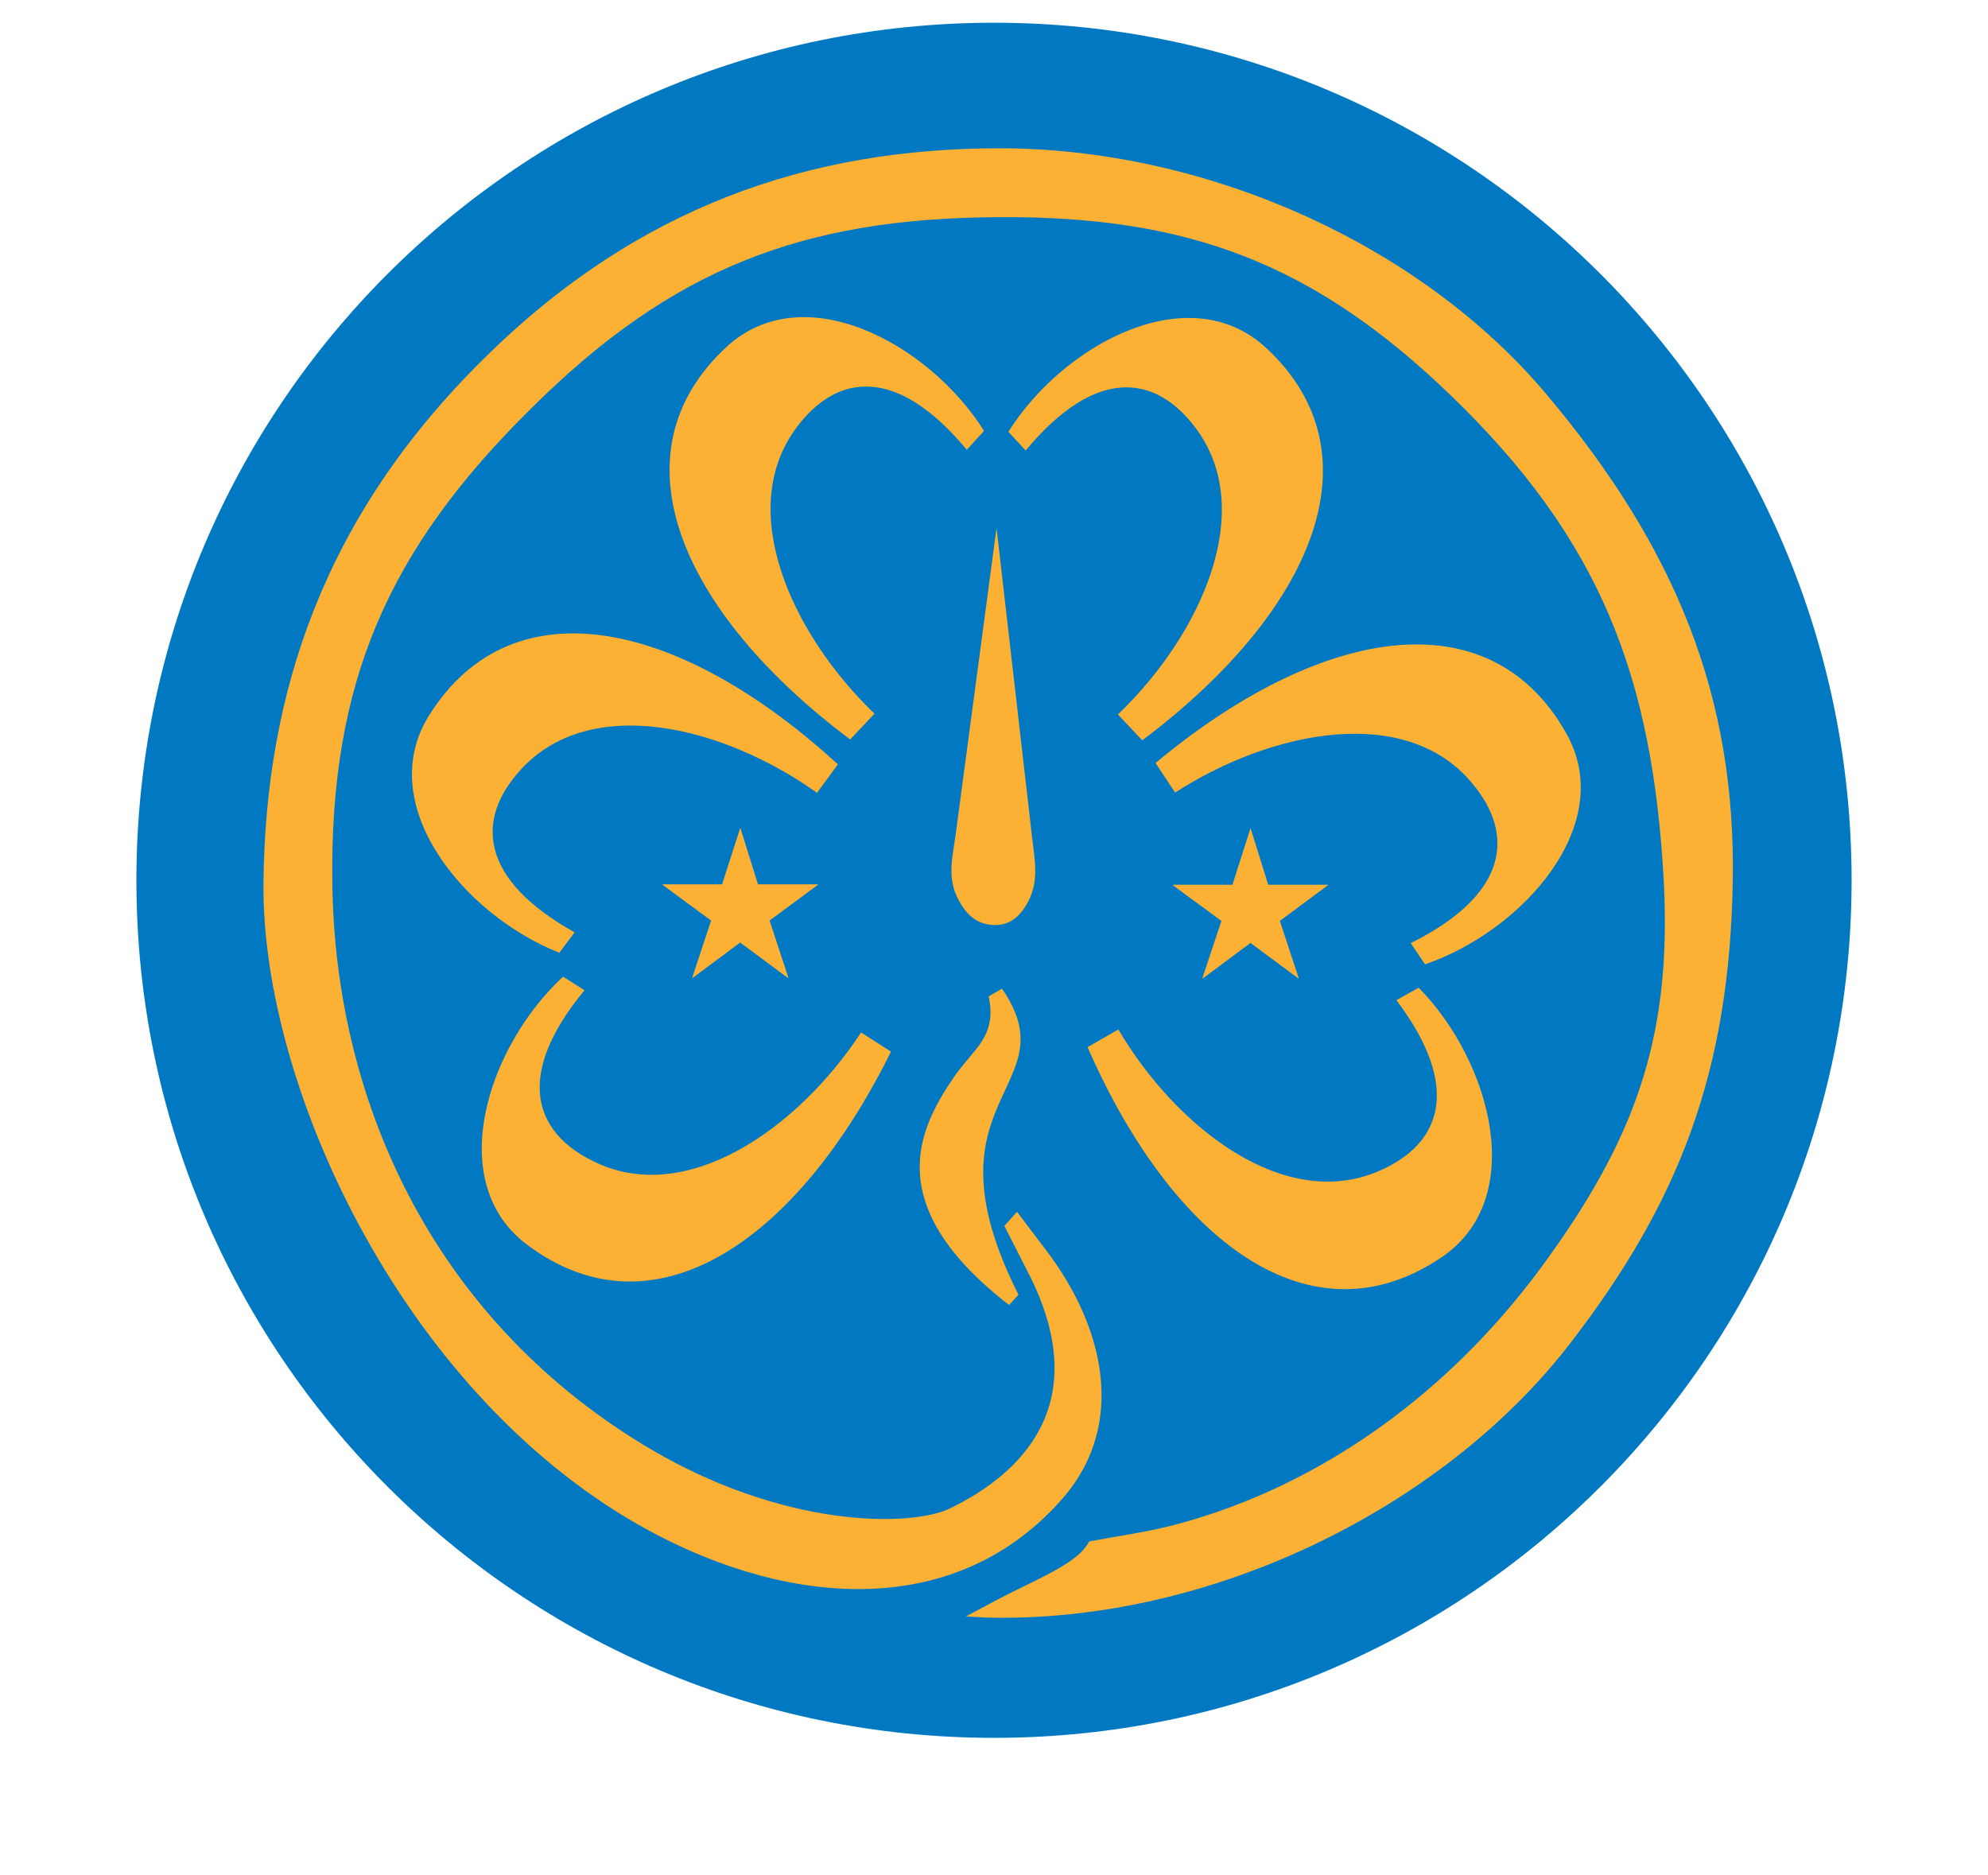
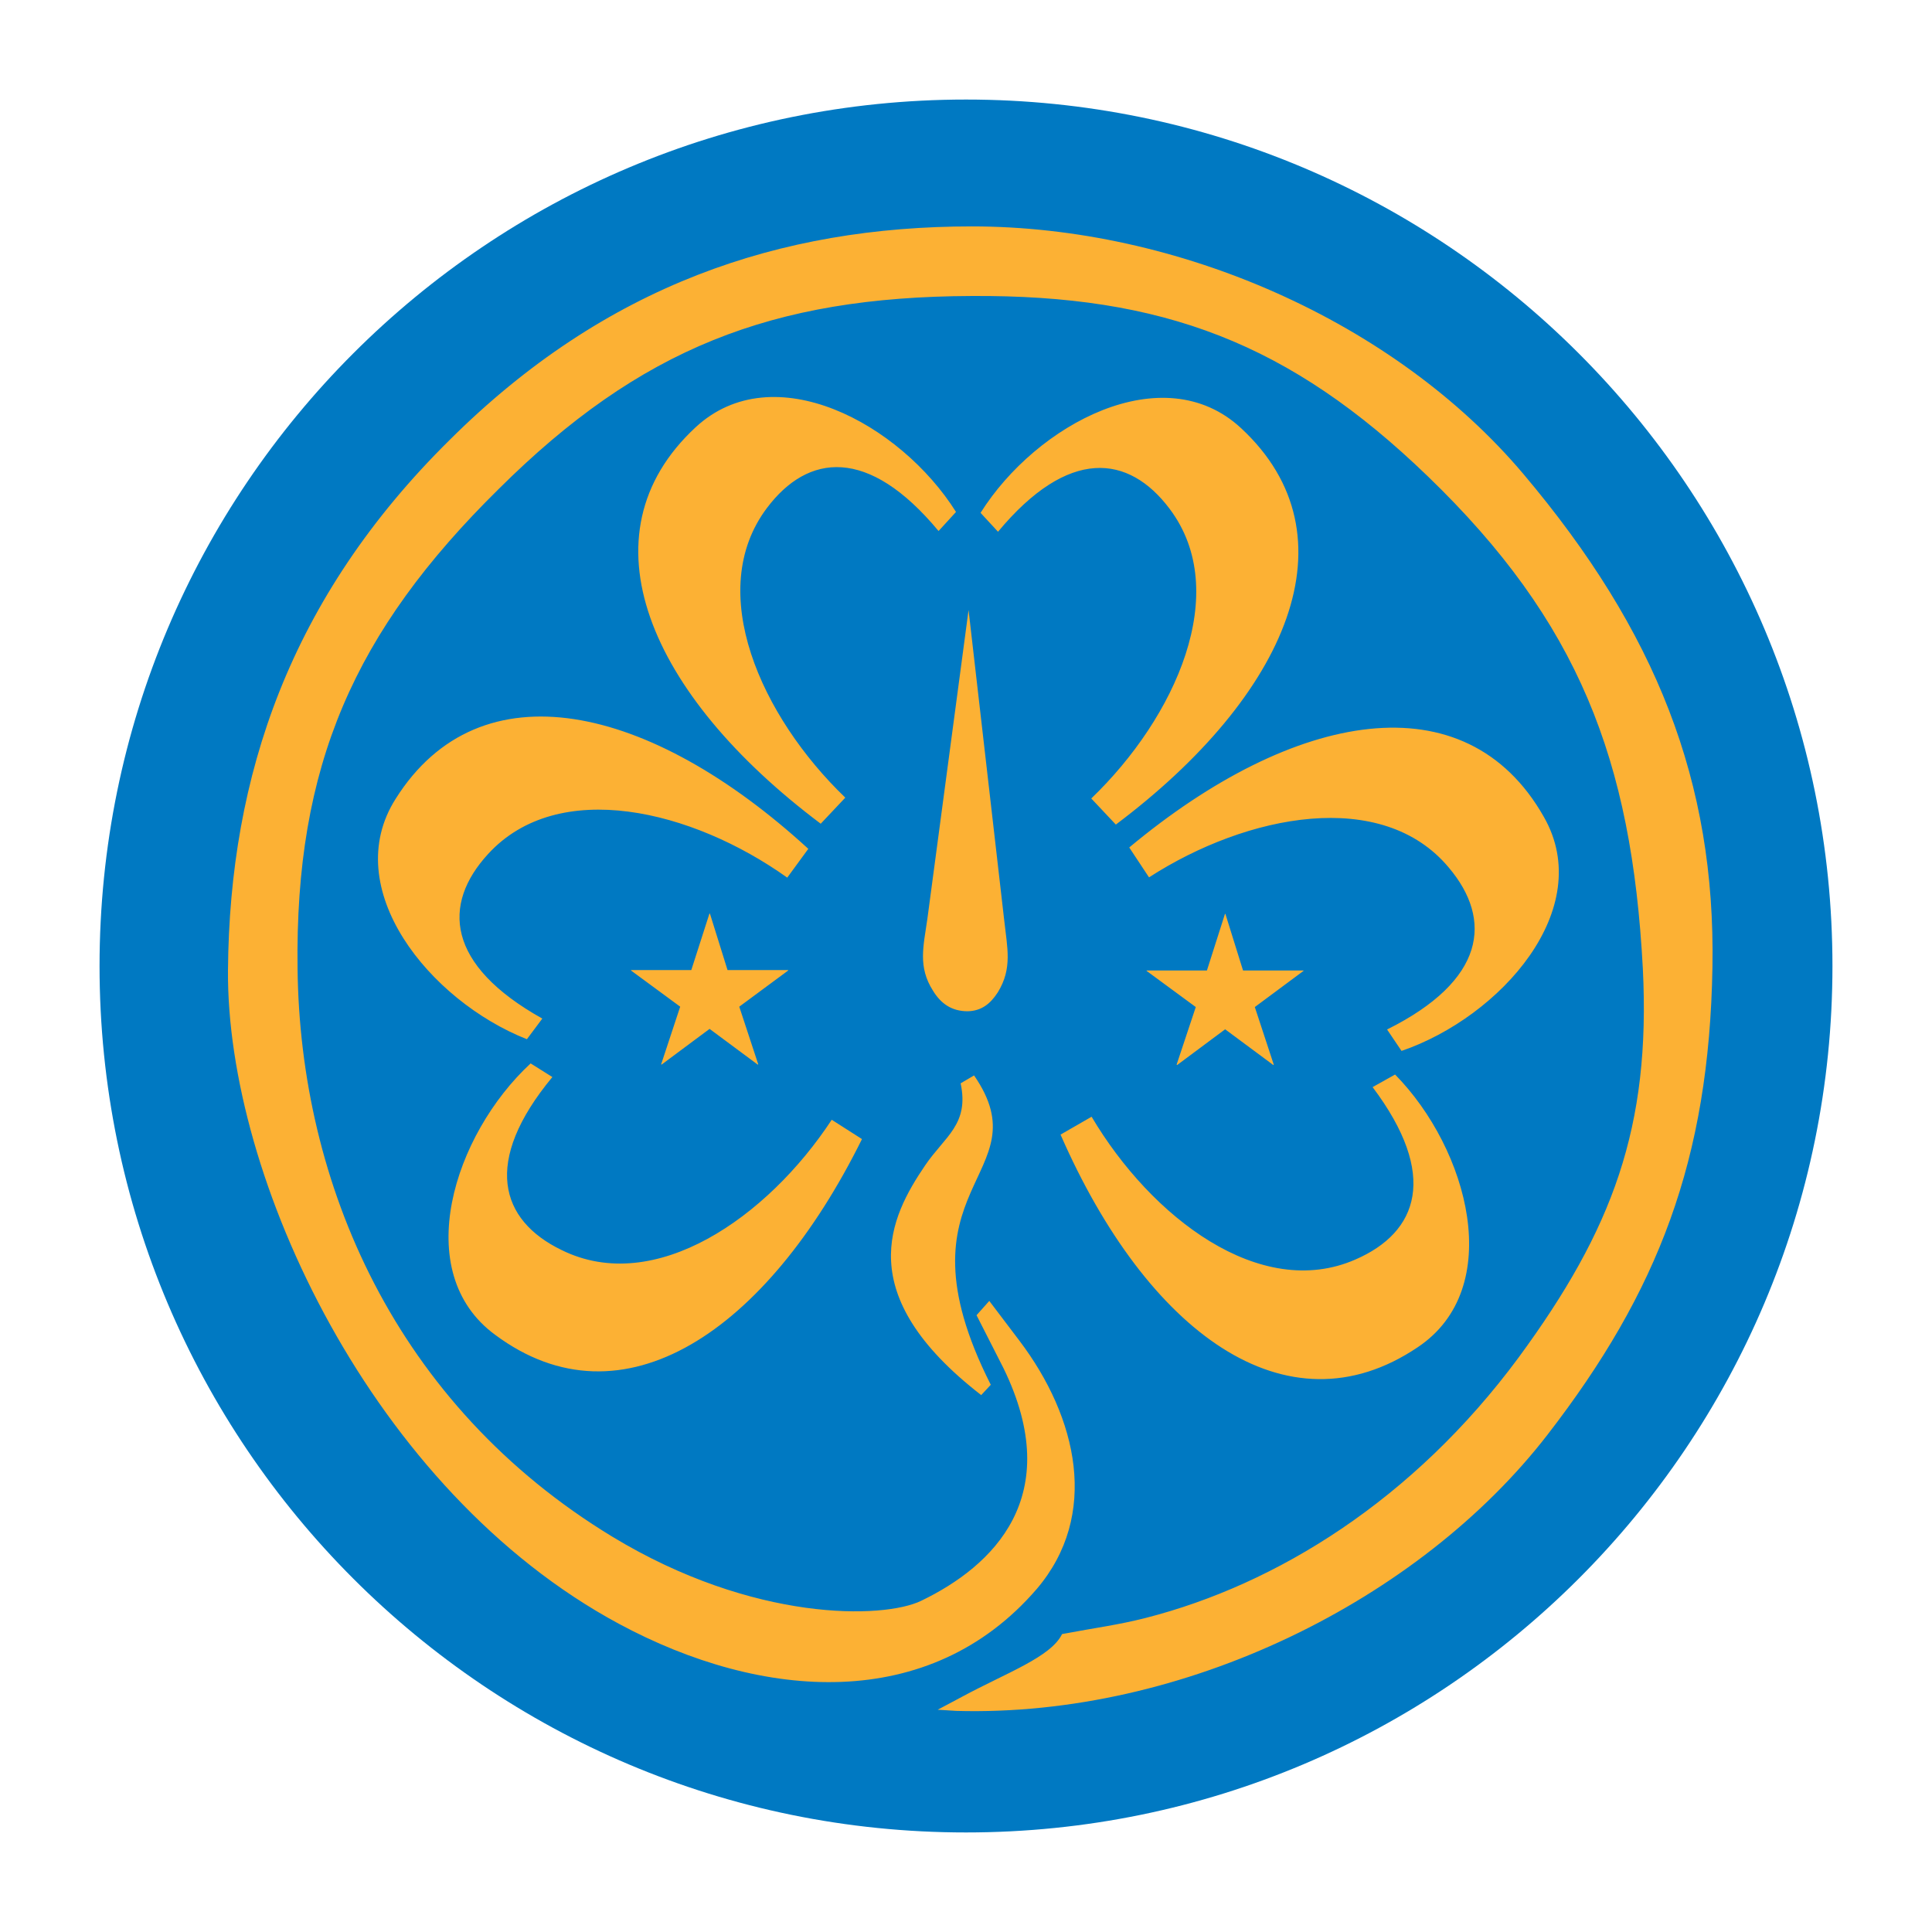
- <svg xmlns="http://www.w3.org/2000/svg" version="1.1" height="824.453" width="874.453" enable-background="new 0 0 398.389 398.389" y="0" x="0" viewBox="0 0 1102.444 1039.408" id="svg6">
+ <svg xmlns="http://www.w3.org/2000/svg" version="1.1" height="194.071" width="194.071" enable-background="new 0 0 398.389 398.389" y="0" x="0" viewBox="0 0 244.67 244.67" id="svg6">
  <defs id="defs10">
    <marker style="overflow:visible" id="Arrow1Mend" refX="0" refY="0" orient="auto">
      <path transform="matrix(-0.4,0,0,-0.4,-4,0)" style="fill:context-stroke;fill-rule:evenodd;stroke:context-stroke;stroke-width:1pt" d="M 0,0 5,-5 -12.5,0 5,5 Z" id="path1184" />
    </marker>
    <marker style="overflow:visible" id="Arrow1Lstart" refX="0" refY="0" orient="auto">
      <path transform="matrix(0.8,0,0,0.8,10,0)" style="fill:context-stroke;fill-rule:evenodd;stroke:context-stroke;stroke-width:1pt" d="M 0,0 5,-5 -12.5,0 5,5 Z" id="path1175" />
    </marker>
    <marker style="overflow:visible" id="Arrow1Mend-3" refX="0" refY="0" orient="auto">
      <path transform="matrix(-0.4,0,0,-0.4,-4,0)" style="fill:context-stroke;fill-rule:evenodd;stroke:context-stroke;stroke-width:1pt" d="M 0,0 5,-5 -12.5,0 5,5 Z" id="path1184-6" />
    </marker>
    <marker style="overflow:visible" id="Arrow1Mend-3-6" refX="0" refY="0" orient="auto">
      <path transform="matrix(-0.4,0,0,-0.4,-4,0)" style="fill:context-stroke;fill-rule:evenodd;stroke:context-stroke;stroke-width:1pt" d="M 0,0 5,-5 -12.5,0 5,5 Z" id="path1184-6-2" />
    </marker>
    <marker style="overflow:visible" id="Arrow1Mend-3-6-9" refX="0" refY="0" orient="auto">
      <path transform="matrix(-0.4,0,0,-0.4,-4,0)" style="fill:context-stroke;fill-rule:evenodd;stroke:context-stroke;stroke-width:1pt" d="M 0,0 5,-5 -12.5,0 5,5 Z" id="path1184-6-2-3" />
    </marker>
    <marker style="overflow:visible" id="Arrow1Mend-3-6-9-1" refX="0" refY="0" orient="auto">
      <path transform="matrix(-0.4,0,0,-0.4,-4,0)" style="fill:context-stroke;fill-rule:evenodd;stroke:context-stroke;stroke-width:1pt" d="M 0,0 5,-5 -12.5,0 5,5 Z" id="path1184-6-2-3-8" />
    </marker>
    <marker style="overflow:visible" id="Arrow1Mend-3-6-9-1-9" refX="0" refY="0" orient="auto">
      <path transform="matrix(-0.4,0,0,-0.4,-4,0)" style="fill:context-stroke;fill-rule:evenodd;stroke:context-stroke;stroke-width:1pt" d="M 0,0 5,-5 -12.5,0 5,5 Z" id="path1184-6-2-3-8-2" />
    </marker>
    <marker style="overflow:visible" id="Arrow1Mend-3-6-9-1-9-6" refX="0" refY="0" orient="auto">
      <path transform="matrix(-0.4,0,0,-0.4,-4,0)" style="fill:context-stroke;fill-rule:evenodd;stroke:context-stroke;stroke-width:1pt" d="M 0,0 5,-5 -12.5,0 5,5 Z" id="path1184-6-2-3-8-2-1" />
    </marker>
    <marker style="overflow:visible" id="Arrow1Mend-3-6-9-1-9-6-9" refX="0" refY="0" orient="auto">
      <path transform="matrix(-0.4,0,0,-0.4,-4,0)" style="fill:context-stroke;fill-rule:evenodd;stroke:context-stroke;stroke-width:1pt" d="M 0,0 5,-5 -12.5,0 5,5 Z" id="path1184-6-2-3-8-2-1-4" />
    </marker>
    <marker style="overflow:visible" id="Arrow1Mend-3-6-9-1-9-6-9-3" refX="0" refY="0" orient="auto">
      <path transform="matrix(-0.4,0,0,-0.4,-4,0)" style="fill:context-stroke;fill-rule:evenodd;stroke:context-stroke;stroke-width:1pt" d="M 0,0 5,-5 -12.5,0 5,5 Z" id="path1184-6-2-3-8-2-1-4-6" />
    </marker>
  </defs>
-   <g id="layer1" transform="translate(-385.3207,-111.2023)">
-     <path d="m 460.964,599.4 c 0,-262.673 212.917,-475.591 475.591,-475.591 262.649,0 475.567,212.917 475.567,475.591 0,262.649 -212.917,475.567 -475.567,475.567 -262.673,0 -475.591,-212.917 -475.591,-475.567" fill="#0079c2" id="path2" style="stroke-width:2.388" />
-     <path d="m 937.51,624.23 c -8.719,0 -14.69,-4.075 -19.095,-11.302 -8.356,-13.124 -5.226,-24.338 -3.058,-39.523 l 22.593,-169.41 19.568,170.265 c 1.659,15.256 4.589,26.36 -3.498,39.559 -4.092,6.336 -8.956,10.211 -16.51,10.412 m 12.632,205.017 C 894.475,719.109 979.217,714.996 940.969,659.455 l -7.375,4.331 c 4.811,22.593 -8.7,29.106 -19.532,45.112 -19.133,28.215 -40.795,70.563 30.823,126.01 l 5.257,-5.661 M 1078.919,570.8 h -0.236 l -9.906,31.057 h -33.11 v 0.217 l 26.993,19.843 -10.519,31.603 0.275,0.236 26.36,-19.625 26.468,19.625 0.22,-0.236 -10.398,-31.603 26.726,-19.843 v -0.217 h -33.189 l -9.684,-31.057 m -282.943,-0.181 h -0.255 l -9.958,30.999 h -33.057 v 0.275 l 26.96,19.823 -10.45,31.622 0.22,0.181 26.358,-19.611 26.432,19.611 0.275,-0.181 -10.412,-31.622 26.814,-19.823 v -0.275 h -33.258 l -9.667,-30.999 m 376.079,88.342 c 40.303,41.051 60.948,117.365 12.341,149.732 -72.143,48.59 -148.727,-8.757 -195.969,-116.761 l 17.044,-9.808 c 32.692,55.211 92.566,101.247 144.811,78.367 34.516,-14.982 45.747,-46.349 9.428,-94.629 l 12.343,-6.902 m 3.529,-12.959 c 54.363,-18.642 107.079,-77.933 78.119,-128.45 -42.837,-75.677 -137.028,-58.637 -227.57,16.782 l 10.851,16.405 c 53.938,-34.788 128.068,-49.206 164.599,-5.3 24.157,28.638 20.139,61.896 -33.934,88.801 l 7.934,11.763 m -480.079,-6.422 c -53.504,-21.172 -103.31,-82.686 -72.033,-131.948 46.31,-73.58 139.626,-52.153 226.498,27.454 l -11.56,15.8 c -52.265,-37.247 -125.645,-55.032 -164.184,-12.981 -25.432,27.669 -23.011,60.891 29.746,90.348 l -8.466,11.326 m 2.058,13.275 c -42.216,39.081 -66.411,114.614 -19.425,149.018 69.832,51.938 149.021,-1.824 201.286,-107.481 l -16.603,-10.596 c -35.225,53.65 -97.157,96.83 -148.328,71.47 -33.714,-16.328 -43.562,-48.388 -5.007,-94.92 L 697.549,652.849 M 944.512,350.663 c 30.598,-48.679 100.218,-86.086 142.94,-46.528 63.787,59.091 25.575,146.817 -68.688,217.63 l -13.487,-14.327 c 46.277,-44.474 77.367,-113.373 43.016,-158.977 -22.481,-29.932 -55.538,-33.879 -94.204,12.577 l -9.576,-10.376 m -13.473,-0.473 c -30.608,-48.672 -100.227,-86.065 -142.916,-46.509 -63.789,59.091 -25.577,146.891 68.648,217.614 l 13.489,-14.311 C 823.986,462.494 792.894,393.645 827.245,348.008 c 22.483,-29.908 55.576,-33.895 94.206,12.635 l 9.574,-10.467 m 18.281,433.069 16.467,21.736 c 32.093,42.361 44.116,95.827 9.54,136.386 -58.599,67.994 -150.458,61.547 -229.32,19.079 -135.484,-72.962 -215.42,-245.005 -214.565,-358.77 0.855,-106.817 34.115,-204.561 121.641,-290.989 85.547,-85.15 181.524,-117.248 286.644,-117.248 112.919,0 231.927,52.083 302.711,135.858 72.886,86.344 105.549,169.028 103.802,270.623 -1.784,105.967 -29.877,178.26 -90.568,256.776 -70.197,90.821 -199.538,155.044 -324.414,151.551 l -10.266,-0.637 13.506,-7.194 c 24.085,-13.012 48.643,-21.7 54.76,-34.335 18.606,-3.512 30.837,-5.004 46.019,-8.884 71.725,-18.367 146.745,-64.716 204.561,-142.902 51.699,-70.381 72.549,-126.378 68.192,-213.486 -6.088,-114.815 -35.431,-190.475 -117.966,-270.146 -75.779,-73.196 -145.685,-99.702 -250.592,-99.029 -109.467,0.425 -181.928,28.86 -259.474,105.974 -79.308,78.169 -111.857,151.8 -110.365,263.198 1.347,117.931 53.504,239.443 172.85,311.879 77.658,47.039 148.782,45.114 169.408,35.156 39.559,-19.076 79.518,-57.348 45.222,-127.681 l -14.803,-29.094 6.979,-7.826" fill="#fcb134" id="path4" style="stroke-width:2.388" />
+   <g id="layer1" transform="translate(-448.3569,-176.76)">
+     <path d="m 460.964,299.098 c 0,-60.605 49.125,-109.731 109.731,-109.731 60.6,0 109.725,49.125 109.725,109.731 0,60.6 -49.125,109.725 -109.725,109.725 -60.605,0 -109.731,-49.125 -109.731,-109.725" fill="#0079c2" id="path2" style="stroke-width:0.551" />
+     <path d="m 570.915,304.827 c -2.012,0 -3.389,-0.94 -4.406,-2.608 -1.928,-3.028 -1.206,-5.615 -0.706,-9.119 l 5.213,-39.087 4.515,39.284 c 0.383,3.52 1.059,6.082 -0.807,9.127 -0.944,1.462 -2.066,2.356 -3.809,2.402 m 2.915,47.303 c -12.844,-25.412 6.708,-26.361 -2.116,-39.175 l -1.702,0.999 c 1.11,5.213 -2.007,6.715 -4.507,10.408 -4.415,6.51 -9.412,16.281 7.112,29.074 l 1.213,-1.306 M 603.542,292.499 h -0.055 l -2.285,7.166 h -7.639 v 0.05 l 6.228,4.578 -2.427,7.292 0.063,0.054 6.082,-4.528 6.107,4.528 0.051,-0.054 -2.399,-7.292 6.166,-4.578 v -0.05 h -7.657 l -2.234,-7.166 m -65.282,-0.042 h -0.059 l -2.298,7.152 h -7.627 v 0.063 l 6.22,4.574 -2.411,7.296 0.051,0.042 6.081,-4.525 6.099,4.525 0.063,-0.042 -2.402,-7.296 6.187,-4.574 v -0.063 h -7.673 l -2.23,-7.152 m 86.771,20.383 c 9.299,9.471 14.062,27.079 2.847,34.547 -16.645,11.211 -34.315,-2.021 -45.215,-26.94 l 3.933,-2.263 c 7.543,12.739 21.357,23.36 33.412,18.081 7.964,-3.457 10.555,-10.694 2.175,-21.833 l 2.848,-1.593 m 0.814,-2.99 c 12.543,-4.301 24.706,-17.981 18.024,-29.637 -9.883,-17.461 -31.616,-13.529 -52.506,3.872 l 2.504,3.785 c 12.445,-8.027 29.549,-11.353 37.977,-1.223 5.574,6.608 4.646,14.281 -7.829,20.489 l 1.831,2.714 m -110.766,-1.482 c -12.345,-4.885 -23.836,-19.078 -16.62,-30.444 10.685,-16.977 32.215,-12.033 52.259,6.334 l -2.667,3.646 c -12.059,-8.594 -28.989,-12.697 -37.881,-2.995 -5.868,6.384 -5.309,14.049 6.863,20.846 l -1.953,2.613 m 0.475,3.063 c -9.74,9.017 -15.323,26.444 -4.482,34.382 16.112,11.983 34.383,-0.421 46.442,-24.798 l -3.831,-2.445 c -8.127,12.378 -22.417,22.341 -34.223,16.49 -7.779,-3.767 -10.051,-11.164 -1.155,-21.9 l -2.754,-1.73 m 56.981,-69.722 c 7.06,-11.231 23.123,-19.862 32.98,-10.735 14.717,13.634 5.901,33.874 -15.848,50.213 l -3.112,-3.306 c 10.677,-10.261 17.851,-26.158 9.925,-36.68 -5.187,-6.906 -12.814,-7.817 -21.735,2.902 l -2.209,-2.394 m -3.108,-0.109 c -7.062,-11.23 -23.125,-19.857 -32.974,-10.731 -14.718,13.634 -5.901,33.891 15.839,50.209 l 3.112,-3.302 c -10.677,-10.265 -17.851,-26.15 -9.925,-36.68 5.187,-6.901 12.823,-7.821 21.736,2.915 l 2.209,-2.415 m 4.218,99.92 3.799,5.015 c 7.405,9.774 10.179,22.11 2.201,31.468 -13.52,15.688 -34.714,14.2 -52.91,4.402 -31.259,-16.834 -49.703,-56.529 -49.506,-82.777 0.197,-24.645 7.871,-47.197 28.066,-67.138 19.738,-19.646 41.882,-27.052 66.136,-27.052 26.053,0 53.511,12.017 69.843,31.346 16.817,19.922 24.353,38.999 23.95,62.44 -0.411,24.449 -6.893,41.129 -20.896,59.245 -16.196,20.955 -46.038,35.772 -74.85,34.966 l -2.369,-0.147 3.116,-1.66 c 5.557,-3.002 11.223,-5.007 12.634,-7.922 4.293,-0.81 7.115,-1.155 10.618,-2.05 16.549,-4.238 33.858,-14.931 47.197,-32.971 11.928,-16.239 16.739,-29.159 15.734,-49.257 -1.405,-26.491 -8.175,-43.947 -27.218,-62.329 -17.484,-16.888 -33.613,-23.004 -57.818,-22.848 -25.257,0.098 -41.975,6.659 -59.867,24.451 -18.298,18.036 -25.808,35.024 -25.464,60.726 0.311,27.21 12.345,55.245 39.881,71.958 17.918,10.853 34.328,10.409 39.087,8.111 9.127,-4.401 18.347,-13.232 10.434,-29.459 l -3.415,-6.713 1.61,-1.806" fill="#fcb134" id="path4" style="stroke-width:0.551" />
  </g>
</svg>
